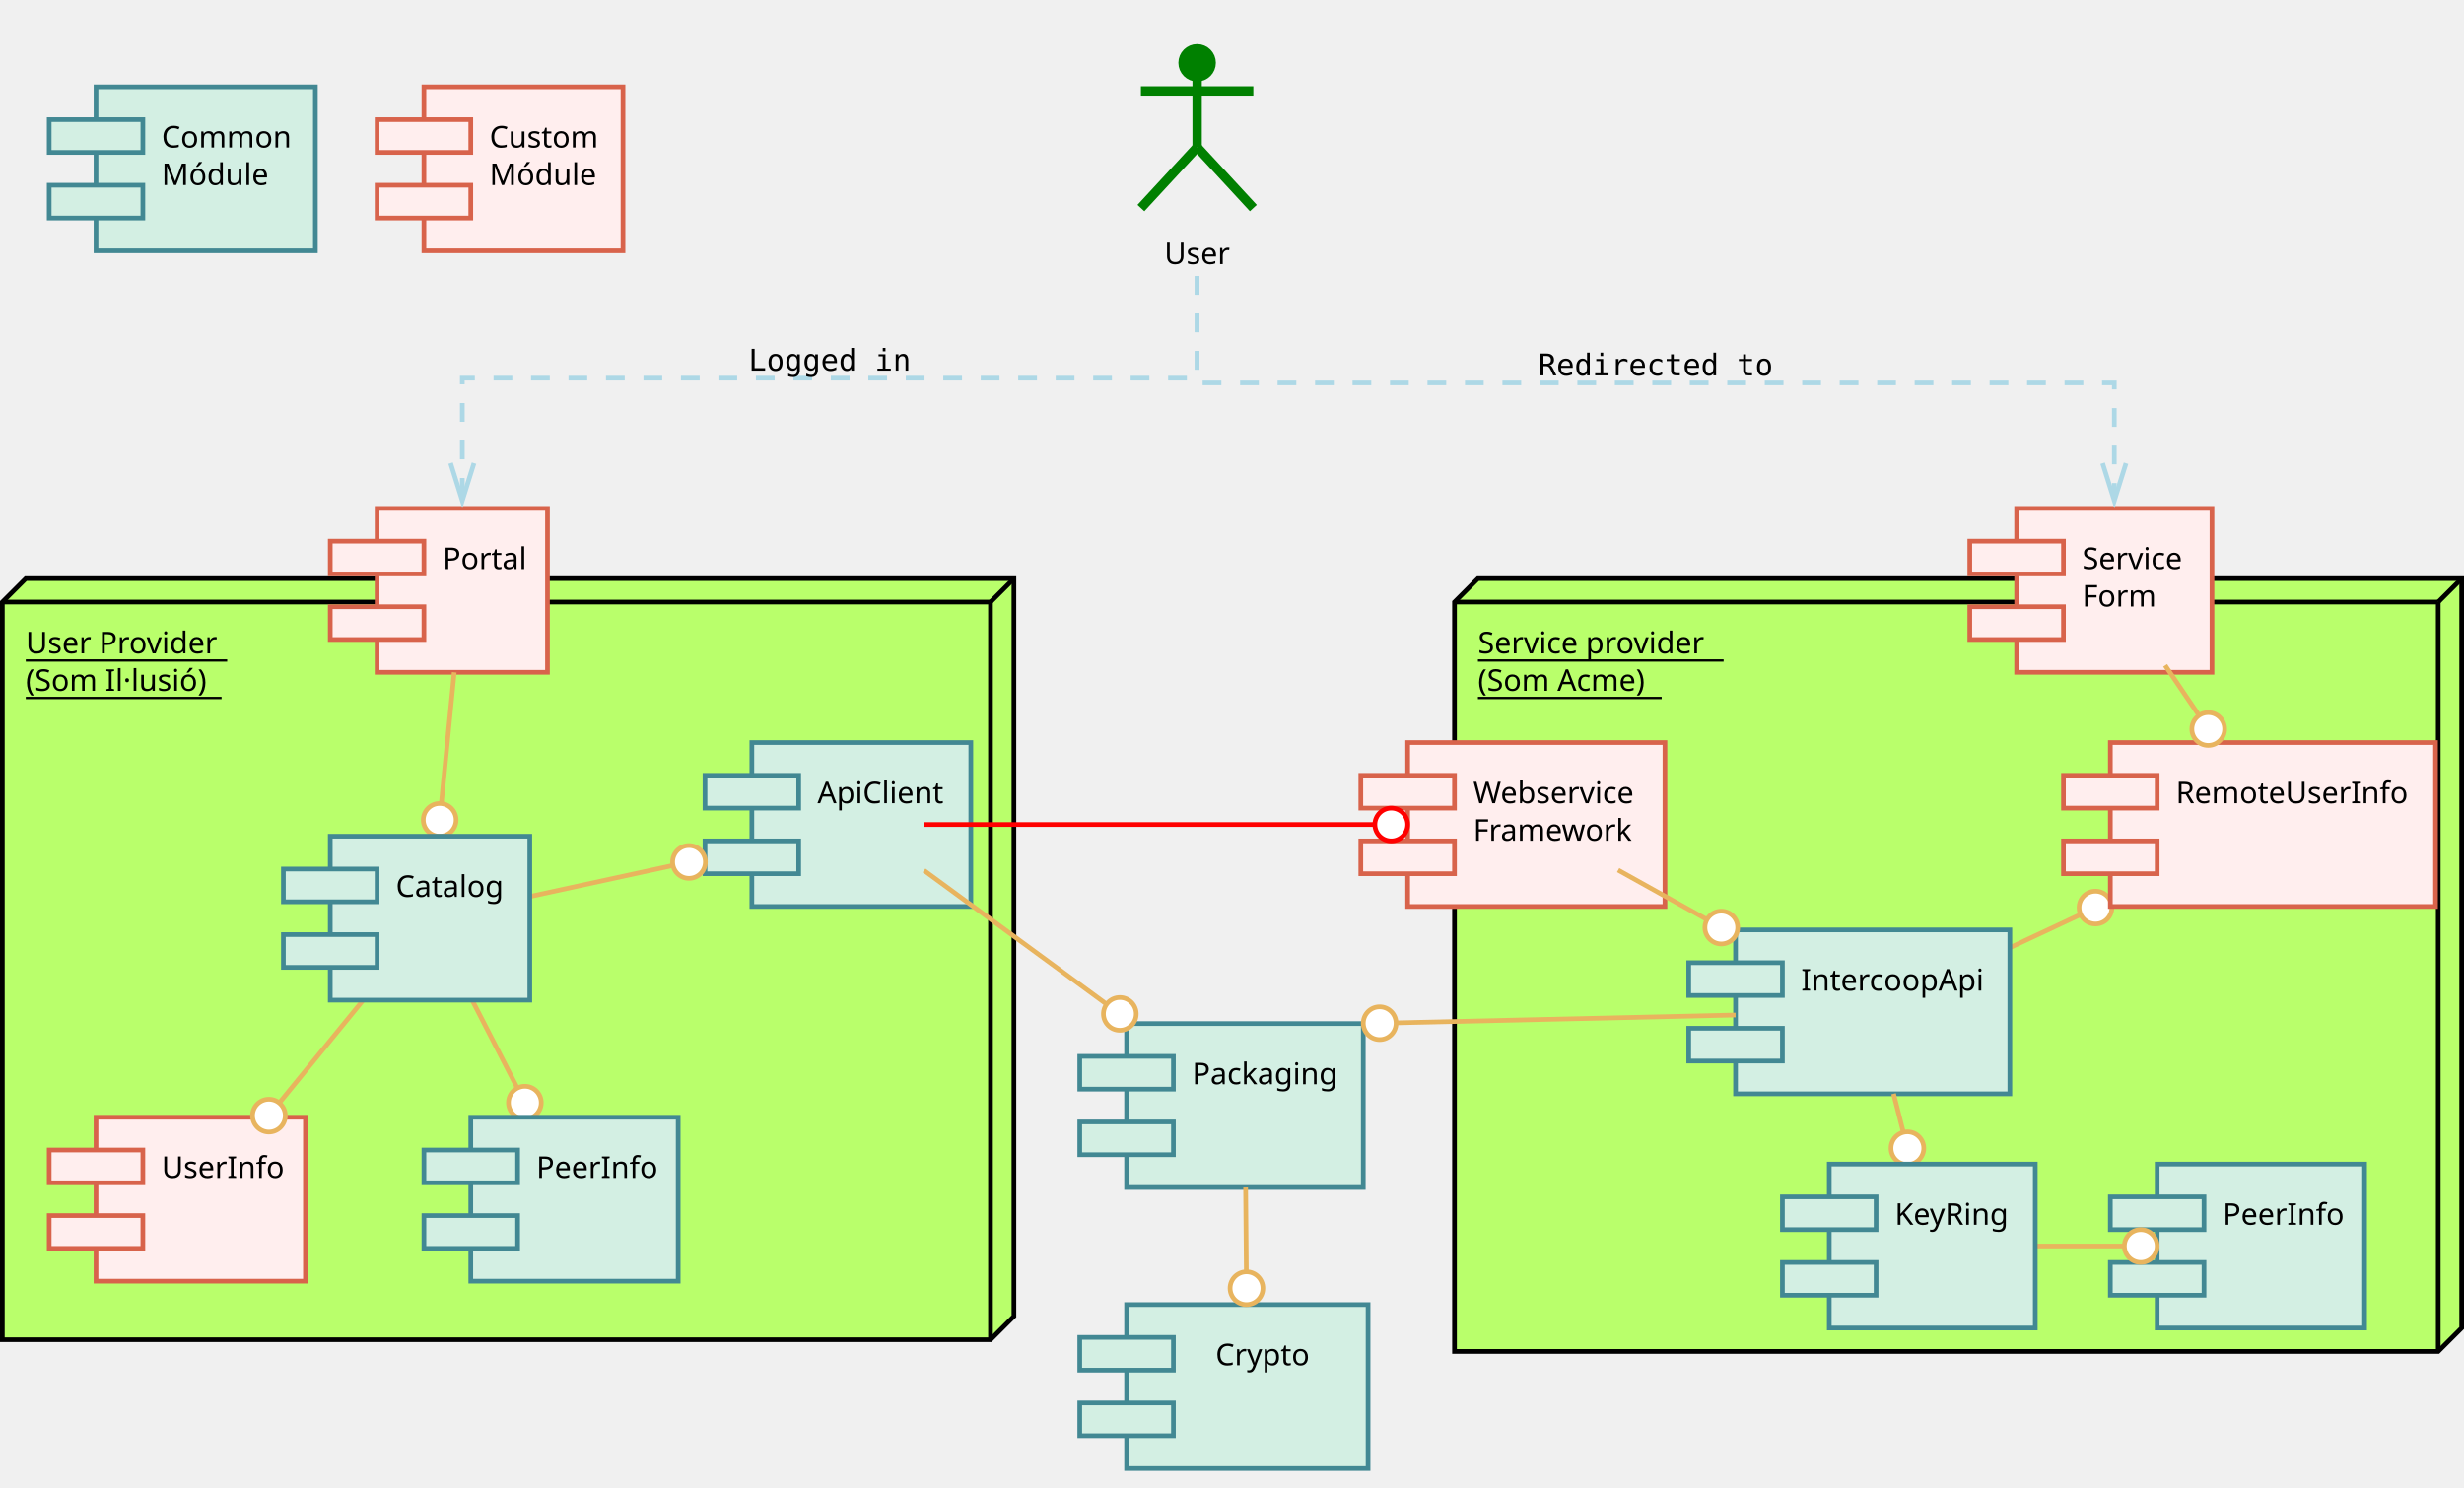
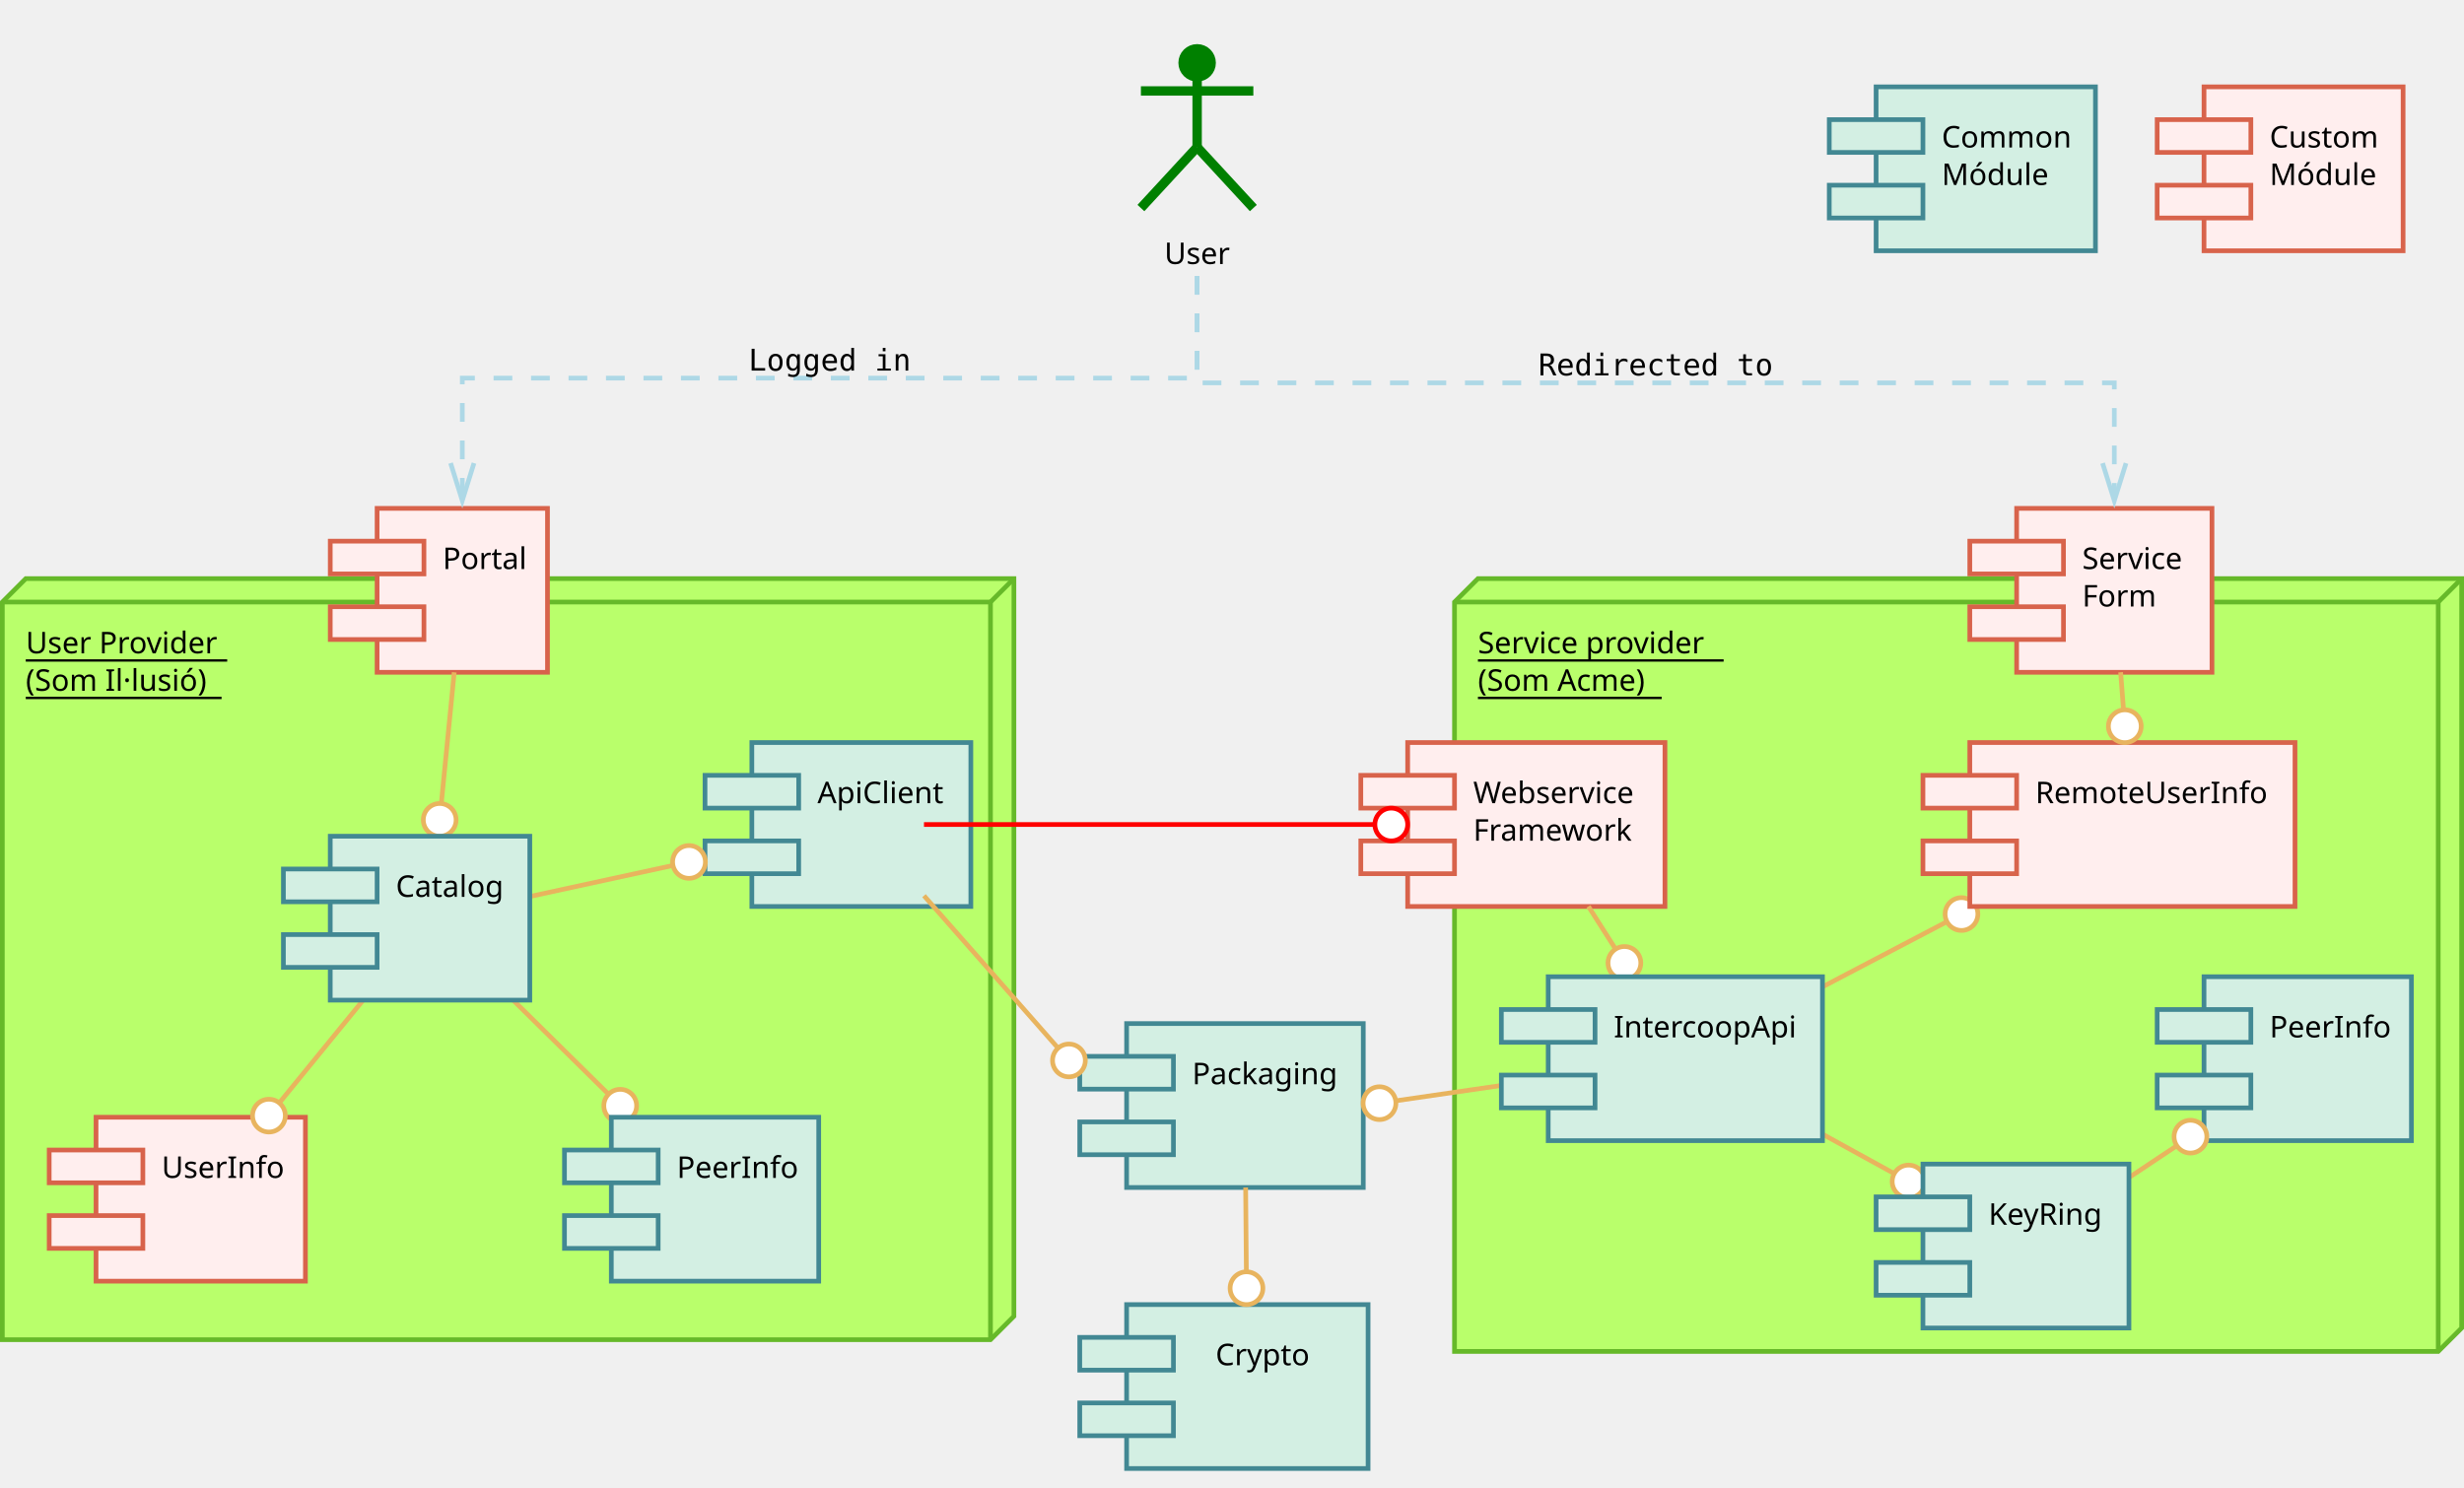
<svg xmlns="http://www.w3.org/2000/svg" width="53cm" height="32cm" viewBox="219 -310 1052 621">
  <g id="Fons">
    <g>
-       <polygon style="fill: #b9ff6b; fill-opacity: 1; stroke-opacity: 1; stroke-width: 2; stroke: #000000" fill-rule="evenodd" points="220,-60 230,-70 651.888,-70 651.888,245 641.888,255 220,255 220,-60 " />
-       <line style="fill: none; stroke-opacity: 1; stroke-width: 2; stroke: #000000" x1="220" y1="-60" x2="641.888" y2="-60" />
-       <line style="fill: none; stroke-opacity: 1; stroke-width: 2; stroke: #000000" x1="641.888" y1="-60" x2="651.888" y2="-70" />
-       <line style="fill: none; stroke-opacity: 1; stroke-width: 2; stroke: #000000" x1="641.888" y1="-60" x2="641.888" y2="255" />
+       <polygon style="fill: #b9ff6b; fill-opacity: 1; stroke-opacity: 1; stroke-width: 2; stroke: #66b929" fill-rule="evenodd" points="220,-60 230,-70 651.888,-70 651.888,245 641.888,255 220,255 220,-60 " />
+       <line style="fill: none; stroke-opacity: 1; stroke-width: 2; stroke: #66b929" x1="220" y1="-60" x2="641.888" y2="-60" />
+       <line style="fill: none; stroke-opacity: 1; stroke-width: 2; stroke: #66b929" x1="641.888" y1="-60" x2="651.888" y2="-70" />
+       <line style="fill: none; stroke-opacity: 1; stroke-width: 2; stroke: #66b929" x1="641.888" y1="-60" x2="641.888" y2="255" />
      <text font-size="12.8" style="fill: #000000; fill-opacity: 1; stroke: none;text-anchor:start;font-family:sans-serif;font-style:normal;font-weight:normal" x="230" y="-38.1">
        <tspan x="230" y="-38.1">User Provider</tspan>
        <tspan x="230" y="-22.1">(Som Il·lusió)</tspan>
      </text>
      <line style="fill: none; stroke-opacity: 1; stroke-width: 1; stroke: #000000" x1="230" y1="-35.05" x2="316" y2="-35.05" />
      <line style="fill: none; stroke-opacity: 1; stroke-width: 1; stroke: #000000" x1="230" y1="-19.05" x2="313.6" y2="-19.05" />
    </g>
    <g>
-       <polygon style="fill: #b9ff6b; fill-opacity: 1; stroke-opacity: 1; stroke-width: 2; stroke: #000000" fill-rule="evenodd" points="840,-60 850,-70 1270,-70 1270,250 1260,260 840,260 840,-60 " />
-       <line style="fill: none; stroke-opacity: 1; stroke-width: 2; stroke: #000000" x1="840" y1="-60" x2="1260" y2="-60" />
-       <line style="fill: none; stroke-opacity: 1; stroke-width: 2; stroke: #000000" x1="1260" y1="-60" x2="1270" y2="-70" />
-       <line style="fill: none; stroke-opacity: 1; stroke-width: 2; stroke: #000000" x1="1260" y1="-60" x2="1260" y2="260" />
+       <polygon style="fill: #b9ff6b; fill-opacity: 1; stroke-opacity: 1; stroke-width: 2; stroke: #66b929" fill-rule="evenodd" points="840,-60 850,-70 1270,-70 1270,250 1260,260 840,260 840,-60 " />
+       <line style="fill: none; stroke-opacity: 1; stroke-width: 2; stroke: #66b929" x1="840" y1="-60" x2="1260" y2="-60" />
+       <line style="fill: none; stroke-opacity: 1; stroke-width: 2; stroke: #66b929" x1="1260" y1="-60" x2="1270" y2="-70" />
+       <line style="fill: none; stroke-opacity: 1; stroke-width: 2; stroke: #66b929" x1="1260" y1="-60" x2="1260" y2="260" />
      <text font-size="12.8" style="fill: #000000; fill-opacity: 1; stroke: none;text-anchor:start;font-family:sans-serif;font-style:normal;font-weight:normal" x="850" y="-38.1">
        <tspan x="850" y="-38.1">Service provider</tspan>
        <tspan x="850" y="-22.1">(Som Acme)</tspan>
      </text>
      <line style="fill: none; stroke-opacity: 1; stroke-width: 1; stroke: #000000" x1="850" y1="-35.05" x2="954.9" y2="-35.05" />
      <line style="fill: none; stroke-opacity: 1; stroke-width: 1; stroke: #000000" x1="850" y1="-19.05" x2="928.45" y2="-19.05" />
    </g>
    <g>
-       <line style="fill: none; stroke-opacity: 1; stroke-width: 2; stroke: #e8b45e" x1="1057.11" y1="96.948" x2="1120" y2="67.505" />
-       <ellipse style="fill: #ffffff; fill-opacity: 1; stroke-opacity: 1; stroke-width: 2; stroke: #e8b45e" cx="1113.66" cy="70.473" rx="7" ry="7" />
-       <text font-size="12.8" style="fill: #000000; fill-opacity: 1; stroke: none;text-anchor:start;font-family:monospace;font-style:normal;font-weight:normal" x="1114.49" y="68.508" />
+       <line style="fill: none; stroke-opacity: 1; stroke-width: 2; stroke: #e8b45e" x1="977.1" y1="114.803" x2="1062.65" y2="69.985" />
+       <ellipse style="fill: #ffffff; fill-opacity: 1; stroke-opacity: 1; stroke-width: 2; stroke: #e8b45e" cx="1056.45" cy="73.234" rx="7" ry="7" />
+       <text font-size="12.8" style="fill: #000000; fill-opacity: 1; stroke: none;text-anchor:start;font-family:monospace;font-style:normal;font-weight:normal" x="1057.14" y="70.989" />
    </g>
    <g>
      <rect style="fill: #d3efe3; fill-opacity: 1; stroke-opacity: 1; stroke-width: 2; stroke: #428893" x="700" y="240" width="103.1" height="70" />
      <rect style="fill: #d3efe3; fill-opacity: 1; stroke-opacity: 1; stroke-width: 2; stroke: #428893" x="680" y="254" width="40" height="14" />
      <rect style="fill: #d3efe3; fill-opacity: 1; stroke-opacity: 1; stroke-width: 2; stroke: #428893" x="680" y="282" width="40" height="14" />
      <text font-size="12.8" style="fill: #000000; fill-opacity: 1; stroke: none;text-anchor:start;font-family:sans-serif;font-style:normal;font-weight:normal" x="728" y="265.9">
        <tspan xml:space="preserve" x="728" y="265.9">   Crypto   </tspan>
      </text>
    </g>
    <g>
      <rect style="fill: #d3efe3; fill-opacity: 1; stroke-opacity: 1; stroke-width: 2; stroke: #428893" x="700" y="120" width="101.05" height="70" />
      <rect style="fill: #d3efe3; fill-opacity: 1; stroke-opacity: 1; stroke-width: 2; stroke: #428893" x="680" y="134" width="40" height="14" />
      <rect style="fill: #d3efe3; fill-opacity: 1; stroke-opacity: 1; stroke-width: 2; stroke: #428893" x="680" y="162" width="40" height="14" />
      <text font-size="12.8" style="fill: #000000; fill-opacity: 1; stroke: none;text-anchor:start;font-family:sans-serif;font-style:normal;font-weight:normal" x="728" y="145.9">
        <tspan x="728" y="145.9">Packaging</tspan>
      </text>
    </g>
    <g>
      <rect style="fill: #d3efe3; fill-opacity: 1; stroke-opacity: 1; stroke-width: 2; stroke: #428893" x="540" y="0" width="93.5" height="70" />
      <rect style="fill: #d3efe3; fill-opacity: 1; stroke-opacity: 1; stroke-width: 2; stroke: #428893" x="520" y="14" width="40" height="14" />
      <rect style="fill: #d3efe3; fill-opacity: 1; stroke-opacity: 1; stroke-width: 2; stroke: #428893" x="520" y="42" width="40" height="14" />
      <text font-size="12.8" style="fill: #000000; fill-opacity: 1; stroke: none;text-anchor:start;font-family:sans-serif;font-style:normal;font-weight:normal" x="568" y="25.9">
        <tspan x="568" y="25.9">ApiClient</tspan>
-       </text>
-     </g>
-     <g>
-       <rect style="fill: #d3efe3; fill-opacity: 1; stroke-opacity: 1; stroke-width: 2; stroke: #428893" x="960" y="80" width="117.1" height="70" />
-       <rect style="fill: #d3efe3; fill-opacity: 1; stroke-opacity: 1; stroke-width: 2; stroke: #428893" x="940" y="94" width="40" height="14" />
-       <rect style="fill: #d3efe3; fill-opacity: 1; stroke-opacity: 1; stroke-width: 2; stroke: #428893" x="940" y="122" width="40" height="14" />
-       <text font-size="12.8" style="fill: #000000; fill-opacity: 1; stroke: none;text-anchor:start;font-family:sans-serif;font-style:normal;font-weight:normal" x="988" y="105.9">
-         <tspan x="988" y="105.9">IntercoopApi</tspan>
      </text>
    </g>
    <g>
      <rect style="fill: #ffeeee; fill-opacity: 1; stroke-opacity: 1; stroke-width: 2; stroke: #d8634b" x="820" y="0" width="109.85" height="70" />
      <rect style="fill: #ffeeee; fill-opacity: 1; stroke-opacity: 1; stroke-width: 2; stroke: #d8634b" x="800" y="14" width="40" height="14" />
      <rect style="fill: #ffeeee; fill-opacity: 1; stroke-opacity: 1; stroke-width: 2; stroke: #d8634b" x="800" y="42" width="40" height="14" />
      <text font-size="12.8" style="fill: #000000; fill-opacity: 1; stroke: none;text-anchor:start;font-family:sans-serif;font-style:normal;font-weight:normal" x="848" y="25.9">
        <tspan x="848" y="25.9">Webservice</tspan>
        <tspan x="848" y="41.9">Framework</tspan>
      </text>
    </g>
    <g>
      <rect style="fill: #ffeeee; fill-opacity: 1; stroke-opacity: 1; stroke-width: 2; stroke: #d8634b" x="380" y="-100" width="72.75" height="70" />
      <rect style="fill: #ffeeee; fill-opacity: 1; stroke-opacity: 1; stroke-width: 2; stroke: #d8634b" x="360" y="-86" width="40" height="14" />
      <rect style="fill: #ffeeee; fill-opacity: 1; stroke-opacity: 1; stroke-width: 2; stroke: #d8634b" x="360" y="-58" width="40" height="14" />
      <text font-size="12.8" style="fill: #000000; fill-opacity: 1; stroke: none;text-anchor:start;font-family:sans-serif;font-style:normal;font-weight:normal" x="408" y="-74.1">
        <tspan x="408" y="-74.1">Portal</tspan>
      </text>
    </g>
    <g>
-       <line style="fill: none; stroke-opacity: 1; stroke-width: 2; stroke: #e8b45e" x1="960.007" y1="116.346" x2="801.05" y2="120" />
-       <ellipse style="fill: #ffffff; fill-opacity: 1; stroke-opacity: 1; stroke-width: 2; stroke: #e8b45e" cx="808.048" cy="119.839" rx="7" ry="7" />
-       <text font-size="12.8" style="fill: #000000; fill-opacity: 1; stroke: none;text-anchor:start;font-family:monospace;font-style:normal;font-weight:normal" x="816.038" y="119.621" />
-     </g>
-     <g>
-       <line style="fill: none; stroke-opacity: 1; stroke-width: 2; stroke: #e8b45e" x1="613.509" y1="54.607" x2="702.764" y2="120.005" />
-       <ellipse style="fill: #ffffff; fill-opacity: 1; stroke-opacity: 1; stroke-width: 2; stroke: #e8b45e" cx="697.117" cy="115.868" rx="7" ry="7" />
-       <text font-size="12.8" style="fill: #000000; fill-opacity: 1; stroke: none;text-anchor:start;font-family:monospace;font-style:normal;font-weight:normal" x="661.476" y="119.03" />
+       <line style="fill: none; stroke-opacity: 1; stroke-width: 2; stroke: #e8b45e" x1="860.065" y1="146.416" x2="801.05" y2="155" />
+       <ellipse style="fill: #ffffff; fill-opacity: 1; stroke-opacity: 1; stroke-width: 2; stroke: #e8b45e" cx="807.977" cy="153.992" rx="7" ry="7" />
+       <text font-size="12.8" style="fill: #000000; fill-opacity: 1; stroke: none;text-anchor:start;font-family:monospace;font-style:normal;font-weight:normal" x="816.038" y="154.621" />
+     </g>
+     <g>
+       <line style="fill: none; stroke-opacity: 1; stroke-width: 2; stroke: #e8b45e" x1="613.489" y1="65.395" x2="680" y2="141" />
+       <ellipse style="fill: #ffffff; fill-opacity: 1; stroke-opacity: 1; stroke-width: 2; stroke: #e8b45e" cx="675.376" cy="135.744" rx="7" ry="7" />
+       <text font-size="12.8" style="fill: #000000; fill-opacity: 1; stroke: none;text-anchor:start;font-family:monospace;font-style:normal;font-weight:normal" x="638.712" y="140.025" />
    </g>
    <g>
      <line style="fill: none; stroke-opacity: 1; stroke-width: 2; stroke: #e8b45e" x1="750.824" y1="189.995" x2="751.251" y2="240.005" />
      <ellipse style="fill: #ffffff; fill-opacity: 1; stroke-opacity: 1; stroke-width: 2; stroke: #e8b45e" cx="751.191" cy="233.005" rx="7" ry="7" />
      <text font-size="12.8" style="fill: #000000; fill-opacity: 1; stroke: none;text-anchor:start;font-family:monospace;font-style:normal;font-weight:normal" x="725.142" y="239.026" />
    </g>
    <g>
-       <line style="fill: none; stroke-opacity: 1; stroke-width: 2; stroke: #e8b45e" x1="909.858" y1="54.458" x2="960.027" y2="82.402" />
-       <ellipse style="fill: #ffffff; fill-opacity: 1; stroke-opacity: 1; stroke-width: 2; stroke: #e8b45e" cx="953.912" cy="78.996" rx="7" ry="7" />
-       <text font-size="12.8" style="fill: #000000; fill-opacity: 1; stroke: none;text-anchor:start;font-family:monospace;font-style:normal;font-weight:normal" x="916.715" y="81.41" />
+       <line style="fill: none; stroke-opacity: 1; stroke-width: 2; stroke: #e8b45e" x1="897.184" y1="69.985" x2="916.291" y2="100.015" />
+       <ellipse style="fill: #ffffff; fill-opacity: 1; stroke-opacity: 1; stroke-width: 2; stroke: #e8b45e" cx="912.533" cy="94.109" rx="7" ry="7" />
+       <text font-size="12.8" style="fill: #000000; fill-opacity: 1; stroke: none;text-anchor:start;font-family:monospace;font-style:normal;font-weight:normal" x="872.978" y="99.022" />
    </g>
    <g>
      <rect style="fill: #ffeeee; fill-opacity: 1; stroke-opacity: 1; stroke-width: 2; stroke: #d8634b" x="260" y="160" width="89.4" height="70" />
      <rect style="fill: #ffeeee; fill-opacity: 1; stroke-opacity: 1; stroke-width: 2; stroke: #d8634b" x="240" y="174" width="40" height="14" />
      <rect style="fill: #ffeeee; fill-opacity: 1; stroke-opacity: 1; stroke-width: 2; stroke: #d8634b" x="240" y="202" width="40" height="14" />
      <text font-size="12.8" style="fill: #000000; fill-opacity: 1; stroke: none;text-anchor:start;font-family:sans-serif;font-style:normal;font-weight:normal" x="288" y="185.9">
        <tspan x="288" y="185.9">UserInfo</tspan>
      </text>
    </g>
    <g>
-       <rect style="fill: #ffeeee; fill-opacity: 1; stroke-opacity: 1; stroke-width: 2; stroke: #d8634b" x="1120" y="0" width="138.85" height="70" />
-       <rect style="fill: #ffeeee; fill-opacity: 1; stroke-opacity: 1; stroke-width: 2; stroke: #d8634b" x="1100" y="14" width="40" height="14" />
-       <rect style="fill: #ffeeee; fill-opacity: 1; stroke-opacity: 1; stroke-width: 2; stroke: #d8634b" x="1100" y="42" width="40" height="14" />
-       <text font-size="12.8" style="fill: #000000; fill-opacity: 1; stroke: none;text-anchor:start;font-family:sans-serif;font-style:normal;font-weight:normal" x="1148" y="25.9">
-         <tspan x="1148" y="25.9">RemoteUserInfo</tspan>
-       </text>
-     </g>
-     <g>
-       <line style="fill: none; stroke-opacity: 1; stroke-width: 2; stroke: #e8b45e" x1="1027.45" y1="149.985" x2="1035.08" y2="180.015" />
-       <ellipse style="fill: #ffffff; fill-opacity: 1; stroke-opacity: 1; stroke-width: 2; stroke: #e8b45e" cx="1033.36" cy="173.23" rx="7" ry="7" />
-       <text font-size="12.8" style="fill: #000000; fill-opacity: 1; stroke: none;text-anchor:start;font-family:monospace;font-style:normal;font-weight:normal" x="1008.08" y="193.917" />
+       <rect style="fill: #ffeeee; fill-opacity: 1; stroke-opacity: 1; stroke-width: 2; stroke: #d8634b" x="1060" y="0" width="138.85" height="70" />
+       <rect style="fill: #ffeeee; fill-opacity: 1; stroke-opacity: 1; stroke-width: 2; stroke: #d8634b" x="1040" y="14" width="40" height="14" />
+       <rect style="fill: #ffeeee; fill-opacity: 1; stroke-opacity: 1; stroke-width: 2; stroke: #d8634b" x="1040" y="42" width="40" height="14" />
+       <text font-size="12.8" style="fill: #000000; fill-opacity: 1; stroke: none;text-anchor:start;font-family:sans-serif;font-style:normal;font-weight:normal" x="1088" y="25.9">
+         <tspan x="1088" y="25.9">RemoteUserInfo</tspan>
+       </text>
+     </g>
+     <g>
+       <line style="fill: none; stroke-opacity: 1; stroke-width: 2; stroke: #e8b45e" x1="977.072" y1="156.191" x2="1040" y2="190.811" />
+       <ellipse style="fill: #ffffff; fill-opacity: 1; stroke-opacity: 1; stroke-width: 2; stroke: #e8b45e" cx="1033.87" cy="187.437" rx="7" ry="7" />
+       <text font-size="12.8" style="fill: #000000; fill-opacity: 1; stroke: none;text-anchor:start;font-family:monospace;font-style:normal;font-weight:normal" x="1013" y="204.713" />
    </g>
    <g>
      <line style="fill: none; stroke-opacity: 1; stroke-width: 2; stroke: #e8b45e" x1="374.05" y1="109.995" x2="329.39" y2="164.736" />
      <ellipse style="fill: #ffffff; fill-opacity: 1; stroke-opacity: 1; stroke-width: 2; stroke: #e8b45e" cx="333.815" cy="159.312" rx="7" ry="7" />
      <text font-size="12.8" style="fill: #000000; fill-opacity: 1; stroke: none;text-anchor:start;font-family:monospace;font-style:normal;font-weight:normal" x="312.17" y="163.757" />
    </g>
    <g>
      <line style="fill: none; stroke-opacity: 1; stroke-width: 2; stroke: #e8b45e" x1="412.93" y1="-29.991" x2="406.045" y2="39.992" />
      <ellipse style="fill: #ffffff; fill-opacity: 1; stroke-opacity: 1; stroke-width: 2; stroke: #e8b45e" cx="406.73" cy="33.025" rx="7" ry="7" />
      <text font-size="12.8" style="fill: #000000; fill-opacity: 1; stroke: none;text-anchor:start;font-family:monospace;font-style:normal;font-weight:normal" x="376.153" y="50.886" />
    </g>
    <g>
-       <rect style="fill: #d3efe3; fill-opacity: 1; stroke-opacity: 1; stroke-width: 2; stroke: #428893" x="1140" y="180" width="88.55" height="70" />
-       <rect style="fill: #d3efe3; fill-opacity: 1; stroke-opacity: 1; stroke-width: 2; stroke: #428893" x="1120" y="194" width="40" height="14" />
-       <rect style="fill: #d3efe3; fill-opacity: 1; stroke-opacity: 1; stroke-width: 2; stroke: #428893" x="1120" y="222" width="40" height="14" />
-       <text font-size="12.8" style="fill: #000000; fill-opacity: 1; stroke: none;text-anchor:start;font-family:sans-serif;font-style:normal;font-weight:normal" x="1168" y="205.9">
-         <tspan x="1168" y="205.9">PeerInfo</tspan>
-       </text>
-     </g>
-     <g>
-       <line style="fill: none; stroke-opacity: 1; stroke-width: 2; stroke: #e8b45e" x1="420.586" y1="109.995" x2="446.289" y2="160.005" />
-       <ellipse style="fill: #ffffff; fill-opacity: 1; stroke-opacity: 1; stroke-width: 2; stroke: #e8b45e" cx="443.089" cy="153.779" rx="7" ry="7" />
-       <text font-size="12.8" style="fill: #000000; fill-opacity: 1; stroke: none;text-anchor:start;font-family:monospace;font-style:normal;font-weight:normal" x="424.734" y="140.013" />
+       <rect style="fill: #d3efe3; fill-opacity: 1; stroke-opacity: 1; stroke-width: 2; stroke: #428893" x="1160" y="100" width="88.55" height="70" />
+       <rect style="fill: #d3efe3; fill-opacity: 1; stroke-opacity: 1; stroke-width: 2; stroke: #428893" x="1140" y="114" width="40" height="14" />
+       <rect style="fill: #d3efe3; fill-opacity: 1; stroke-opacity: 1; stroke-width: 2; stroke: #428893" x="1140" y="142" width="40" height="14" />
+       <text font-size="12.8" style="fill: #000000; fill-opacity: 1; stroke: none;text-anchor:start;font-family:sans-serif;font-style:normal;font-weight:normal" x="1188" y="125.9">
+         <tspan x="1188" y="125.9">PeerInfo</tspan>
+       </text>
+     </g>
+     <g>
+       <line style="fill: none; stroke-opacity: 1; stroke-width: 2; stroke: #e8b45e" x1="425.191" y1="97.28" x2="488.791" y2="160.005" />
+       <ellipse style="fill: #ffffff; fill-opacity: 1; stroke-opacity: 1; stroke-width: 2; stroke: #e8b45e" cx="483.807" cy="155.09" rx="7" ry="7" />
+       <text font-size="12.8" style="fill: #000000; fill-opacity: 1; stroke: none;text-anchor:start;font-family:monospace;font-style:normal;font-weight:normal" x="467.236" y="140.013" />
    </g>
    <g>
      <line style="fill: none; stroke-opacity: 1; stroke-width: 2; stroke: #ff0000" x1="613.494" y1="35" x2="820.004" y2="35" />
      <ellipse style="fill: #ffffff; fill-opacity: 1; stroke-opacity: 1; stroke-width: 2; stroke: #ff0000" cx="813.004" cy="35" rx="7" ry="7" />
      <text font-size="12.8" style="fill: #000000; fill-opacity: 1; stroke: none;text-anchor:start;font-family:monospace;font-style:normal;font-weight:normal" x="792.994" y="49.003" />
    </g>
    <g>
      <rect style="fill: #ffeeee; fill-opacity: 1; stroke-opacity: 1; stroke-width: 2; stroke: #d8634b" x="1080" y="-100" width="83.4" height="70" />
      <rect style="fill: #ffeeee; fill-opacity: 1; stroke-opacity: 1; stroke-width: 2; stroke: #d8634b" x="1060" y="-86" width="40" height="14" />
      <rect style="fill: #ffeeee; fill-opacity: 1; stroke-opacity: 1; stroke-width: 2; stroke: #d8634b" x="1060" y="-58" width="40" height="14" />
      <text font-size="12.8" style="fill: #000000; fill-opacity: 1; stroke: none;text-anchor:start;font-family:sans-serif;font-style:normal;font-weight:normal" x="1108" y="-74.1">
        <tspan x="1108" y="-74.1">Service</tspan>
        <tspan x="1108" y="-58.1">Form</tspan>
      </text>
    </g>
    <g>
-       <line style="fill: none; stroke-opacity: 1; stroke-width: 2; stroke: #e8b45e" x1="1143.4" y1="-32.956" x2="1165.73" y2="0.015" />
-       <ellipse style="fill: #ffffff; fill-opacity: 1; stroke-opacity: 1; stroke-width: 2; stroke: #e8b45e" cx="1161.81" cy="-5.781" rx="7" ry="7" />
-       <text font-size="12.8" style="fill: #000000; fill-opacity: 1; stroke: none;text-anchor:start;font-family:monospace;font-style:normal;font-weight:normal" x="1128.73" y="-0.993" />
+       <line style="fill: none; stroke-opacity: 1; stroke-width: 2; stroke: #e8b45e" x1="1124.4" y1="-30.015" x2="1126.72" y2="0.015" />
+       <ellipse style="fill: #ffffff; fill-opacity: 1; stroke-opacity: 1; stroke-width: 2; stroke: #e8b45e" cx="1126.18" cy="-6.965" rx="7" ry="7" />
+       <text font-size="12.8" style="fill: #000000; fill-opacity: 1; stroke: none;text-anchor:start;font-family:monospace;font-style:normal;font-weight:normal" x="1089.73" y="-0.993" />
    </g>
    <g>
      <ellipse style="fill: #008000; fill-opacity: 1; stroke-opacity: 1; stroke-width: 4; stroke: #008000" cx="730.112" cy="-290.25" rx="6" ry="6" />
      <line style="fill: none; stroke-opacity: 1; stroke-width: 4; stroke: #008000" x1="706.112" y1="-278.25" x2="754.112" y2="-278.25" />
      <line style="fill: none; stroke-opacity: 1; stroke-width: 4; stroke: #008000" x1="730.112" y1="-284.25" x2="730.112" y2="-254.25" />
      <line style="fill: none; stroke-opacity: 1; stroke-width: 4; stroke: #008000" x1="730.112" y1="-254.25" x2="706.112" y2="-228.25" />
      <line style="fill: none; stroke-opacity: 1; stroke-width: 4; stroke: #008000" x1="730.112" y1="-254.25" x2="754.112" y2="-228.25" />
      <text font-size="12.8" style="fill: #000000; fill-opacity: 1; stroke: none;text-anchor:middle;font-family:sans-serif;font-style:normal;font-weight:normal" x="730.112" y="-204.35">
        <tspan x="730.112" y="-204.35">User</tspan>
      </text>
    </g>
    <g>
      <polyline style="fill: none; stroke-opacity: 1; stroke-width: 2; stroke-dasharray: 8; stroke: #add8e6" points="730.112,-199.243 730.112,-155.625 416.375,-155.625 416.375,-106.685 " />
      <polyline style="fill: none; stroke-opacity: 1; stroke-width: 2; stroke: #add8e6" points="411.375,-119.332 416.375,-103.332 421.375,-119.332 " />
      <text font-size="12.8" style="fill: #000000; fill-opacity: 1; stroke: none;text-anchor:middle;font-family:monospace;font-style:normal;font-weight:normal" x="573.244" y="-158.825">Logged in</text>
    </g>
    <g>
      <polyline style="fill: none; stroke-opacity: 1; stroke-width: 2; stroke-dasharray: 8; stroke: #add8e6" points="730.112,-199.243 730.112,-153.594 1121.7,-153.594 1121.7,-106.651 " />
      <polyline style="fill: none; stroke-opacity: 1; stroke-width: 2; stroke: #add8e6" points="1116.7,-119.298 1121.7,-103.298 1126.7,-119.298 " />
      <text font-size="12.8" style="fill: #000000; fill-opacity: 1; stroke: none;text-anchor:middle;font-family:monospace;font-style:normal;font-weight:normal" x="925.906" y="-156.794">Redirected to</text>
    </g>
    <g>
      <line style="fill: none; stroke-opacity: 1; stroke-width: 2; stroke: #e8b45e" x1="425.192" y1="70.093" x2="520.009" y2="49.497" />
      <ellipse style="fill: #ffffff; fill-opacity: 1; stroke-opacity: 1; stroke-width: 2; stroke: #e8b45e" cx="513.169" cy="50.983" rx="7" ry="7" />
      <text font-size="12.8" style="fill: #000000; fill-opacity: 1; stroke: none;text-anchor:start;font-family:monospace;font-style:normal;font-weight:normal" x="490.118" y="60.392" />
    </g>
    <g>
-       <rect style="fill: #d3efe3; fill-opacity: 1; stroke-opacity: 1; stroke-width: 2; stroke: #428893" x="260" y="-280" width="93.65" height="70" />
-       <rect style="fill: #d3efe3; fill-opacity: 1; stroke-opacity: 1; stroke-width: 2; stroke: #428893" x="240" y="-266" width="40" height="14" />
-       <rect style="fill: #d3efe3; fill-opacity: 1; stroke-opacity: 1; stroke-width: 2; stroke: #428893" x="240" y="-238" width="40" height="14" />
-       <text font-size="12.8" style="fill: #000000; fill-opacity: 1; stroke: none;text-anchor:start;font-family:sans-serif;font-style:normal;font-weight:normal" x="288" y="-254.1">
-         <tspan x="288" y="-254.1">Common</tspan>
-         <tspan x="288" y="-238.1">Módule</tspan>
-       </text>
-     </g>
-     <g>
-       <rect style="fill: #ffeeee; fill-opacity: 1; stroke-opacity: 1; stroke-width: 2; stroke: #d8634b" x="400" y="-280" width="85" height="70" />
-       <rect style="fill: #ffeeee; fill-opacity: 1; stroke-opacity: 1; stroke-width: 2; stroke: #d8634b" x="380" y="-266" width="40" height="14" />
-       <rect style="fill: #ffeeee; fill-opacity: 1; stroke-opacity: 1; stroke-width: 2; stroke: #d8634b" x="380" y="-238" width="40" height="14" />
-       <text font-size="12.8" style="fill: #000000; fill-opacity: 1; stroke: none;text-anchor:start;font-family:sans-serif;font-style:normal;font-weight:normal" x="428" y="-254.1">
-         <tspan x="428" y="-254.1">Custom</tspan>
-         <tspan x="428" y="-238.1">Módule</tspan>
-       </text>
-     </g>
-     <g>
-       <line style="fill: none; stroke-opacity: 1; stroke-width: 2; stroke: #e8b45e" x1="1067.88" y1="215" x2="1140" y2="215" />
-       <ellipse style="fill: #ffffff; fill-opacity: 1; stroke-opacity: 1; stroke-width: 2; stroke: #e8b45e" cx="1133" cy="215" rx="7" ry="7" />
-       <text font-size="12.8" style="fill: #000000; fill-opacity: 1; stroke: none;text-anchor:start;font-family:monospace;font-style:normal;font-weight:normal" x="1154.99" y="214.621" />
+       <rect style="fill: #d3efe3; fill-opacity: 1; stroke-opacity: 1; stroke-width: 2; stroke: #428893" x="1020" y="-280" width="93.65" height="70" />
+       <rect style="fill: #d3efe3; fill-opacity: 1; stroke-opacity: 1; stroke-width: 2; stroke: #428893" x="1000" y="-266" width="40" height="14" />
+       <rect style="fill: #d3efe3; fill-opacity: 1; stroke-opacity: 1; stroke-width: 2; stroke: #428893" x="1000" y="-238" width="40" height="14" />
+       <text font-size="12.8" style="fill: #000000; fill-opacity: 1; stroke: none;text-anchor:start;font-family:sans-serif;font-style:normal;font-weight:normal" x="1048" y="-254.1">
+         <tspan x="1048" y="-254.1">Common</tspan>
+         <tspan x="1048" y="-238.1">Módule</tspan>
+       </text>
+     </g>
+     <g>
+       <rect style="fill: #ffeeee; fill-opacity: 1; stroke-opacity: 1; stroke-width: 2; stroke: #d8634b" x="1160" y="-280" width="85" height="70" />
+       <rect style="fill: #ffeeee; fill-opacity: 1; stroke-opacity: 1; stroke-width: 2; stroke: #d8634b" x="1140" y="-266" width="40" height="14" />
+       <rect style="fill: #ffeeee; fill-opacity: 1; stroke-opacity: 1; stroke-width: 2; stroke: #d8634b" x="1140" y="-238" width="40" height="14" />
+       <text font-size="12.8" style="fill: #000000; fill-opacity: 1; stroke: none;text-anchor:start;font-family:sans-serif;font-style:normal;font-weight:normal" x="1188" y="-254.1">
+         <tspan x="1188" y="-254.1">Custom</tspan>
+         <tspan x="1188" y="-238.1">Módule</tspan>
+       </text>
+     </g>
+     <g>
+       <line style="fill: none; stroke-opacity: 1; stroke-width: 2; stroke: #e8b45e" x1="1107.95" y1="199.058" x2="1160.04" y2="164.414" />
+       <ellipse style="fill: #ffffff; fill-opacity: 1; stroke-opacity: 1; stroke-width: 2; stroke: #e8b45e" cx="1154.21" cy="168.29" rx="7" ry="7" />
+       <text font-size="12.8" style="fill: #000000; fill-opacity: 1; stroke: none;text-anchor:start;font-family:monospace;font-style:normal;font-weight:normal" x="1175.03" y="164.035" />
    </g>
    <g>
      <rect style="fill: #d3efe3; fill-opacity: 1; stroke-opacity: 1; stroke-width: 2; stroke: #428893" x="360" y="40" width="85.2" height="70" />
      <rect style="fill: #d3efe3; fill-opacity: 1; stroke-opacity: 1; stroke-width: 2; stroke: #428893" x="340" y="54" width="40" height="14" />
      <rect style="fill: #d3efe3; fill-opacity: 1; stroke-opacity: 1; stroke-width: 2; stroke: #428893" x="340" y="82" width="40" height="14" />
      <text font-size="12.8" style="fill: #000000; fill-opacity: 1; stroke: none;text-anchor:start;font-family:sans-serif;font-style:normal;font-weight:normal" x="388" y="65.9">
        <tspan x="388" y="65.9">Catalog</tspan>
      </text>
    </g>
    <g>
-       <rect style="fill: #d3efe3; fill-opacity: 1; stroke-opacity: 1; stroke-width: 2; stroke: #428893" x="420" y="160" width="88.55" height="70" />
-       <rect style="fill: #d3efe3; fill-opacity: 1; stroke-opacity: 1; stroke-width: 2; stroke: #428893" x="400" y="174" width="40" height="14" />
-       <rect style="fill: #d3efe3; fill-opacity: 1; stroke-opacity: 1; stroke-width: 2; stroke: #428893" x="400" y="202" width="40" height="14" />
-       <text font-size="12.8" style="fill: #000000; fill-opacity: 1; stroke: none;text-anchor:start;font-family:sans-serif;font-style:normal;font-weight:normal" x="448" y="185.9">
-         <tspan x="448" y="185.9">PeerInfo</tspan>
-       </text>
-     </g>
-     <g>
-       <rect style="fill: #d3efe3; fill-opacity: 1; stroke-opacity: 1; stroke-width: 2; stroke: #428893" x="1000" y="180" width="87.95" height="70" />
-       <rect style="fill: #d3efe3; fill-opacity: 1; stroke-opacity: 1; stroke-width: 2; stroke: #428893" x="980" y="194" width="40" height="14" />
-       <rect style="fill: #d3efe3; fill-opacity: 1; stroke-opacity: 1; stroke-width: 2; stroke: #428893" x="980" y="222" width="40" height="14" />
-       <text font-size="12.8" style="fill: #000000; fill-opacity: 1; stroke: none;text-anchor:start;font-family:sans-serif;font-style:normal;font-weight:normal" x="1028" y="205.9">
-         <tspan x="1028" y="205.9">KeyRing</tspan>
+       <rect style="fill: #d3efe3; fill-opacity: 1; stroke-opacity: 1; stroke-width: 2; stroke: #428893" x="480" y="160" width="88.55" height="70" />
+       <rect style="fill: #d3efe3; fill-opacity: 1; stroke-opacity: 1; stroke-width: 2; stroke: #428893" x="460" y="174" width="40" height="14" />
+       <rect style="fill: #d3efe3; fill-opacity: 1; stroke-opacity: 1; stroke-width: 2; stroke: #428893" x="460" y="202" width="40" height="14" />
+       <text font-size="12.8" style="fill: #000000; fill-opacity: 1; stroke: none;text-anchor:start;font-family:sans-serif;font-style:normal;font-weight:normal" x="508" y="185.9">
+         <tspan x="508" y="185.9">PeerInfo</tspan>
+       </text>
+     </g>
+     <g>
+       <rect style="fill: #d3efe3; fill-opacity: 1; stroke-opacity: 1; stroke-width: 2; stroke: #428893" x="1040" y="180" width="87.95" height="70" />
+       <rect style="fill: #d3efe3; fill-opacity: 1; stroke-opacity: 1; stroke-width: 2; stroke: #428893" x="1020" y="194" width="40" height="14" />
+       <rect style="fill: #d3efe3; fill-opacity: 1; stroke-opacity: 1; stroke-width: 2; stroke: #428893" x="1020" y="222" width="40" height="14" />
+       <text font-size="12.8" style="fill: #000000; fill-opacity: 1; stroke: none;text-anchor:start;font-family:sans-serif;font-style:normal;font-weight:normal" x="1068" y="205.9">
+         <tspan x="1068" y="205.9">KeyRing</tspan>
+       </text>
+     </g>
+     <g>
+       <rect style="fill: #d3efe3; fill-opacity: 1; stroke-opacity: 1; stroke-width: 2; stroke: #428893" x="880" y="100" width="117.1" height="70" />
+       <rect style="fill: #d3efe3; fill-opacity: 1; stroke-opacity: 1; stroke-width: 2; stroke: #428893" x="860" y="114" width="40" height="14" />
+       <rect style="fill: #d3efe3; fill-opacity: 1; stroke-opacity: 1; stroke-width: 2; stroke: #428893" x="860" y="142" width="40" height="14" />
+       <text font-size="12.8" style="fill: #000000; fill-opacity: 1; stroke: none;text-anchor:start;font-family:sans-serif;font-style:normal;font-weight:normal" x="908" y="125.9">
+         <tspan x="908" y="125.9">IntercoopApi</tspan>
      </text>
    </g>
  </g>
</svg>
